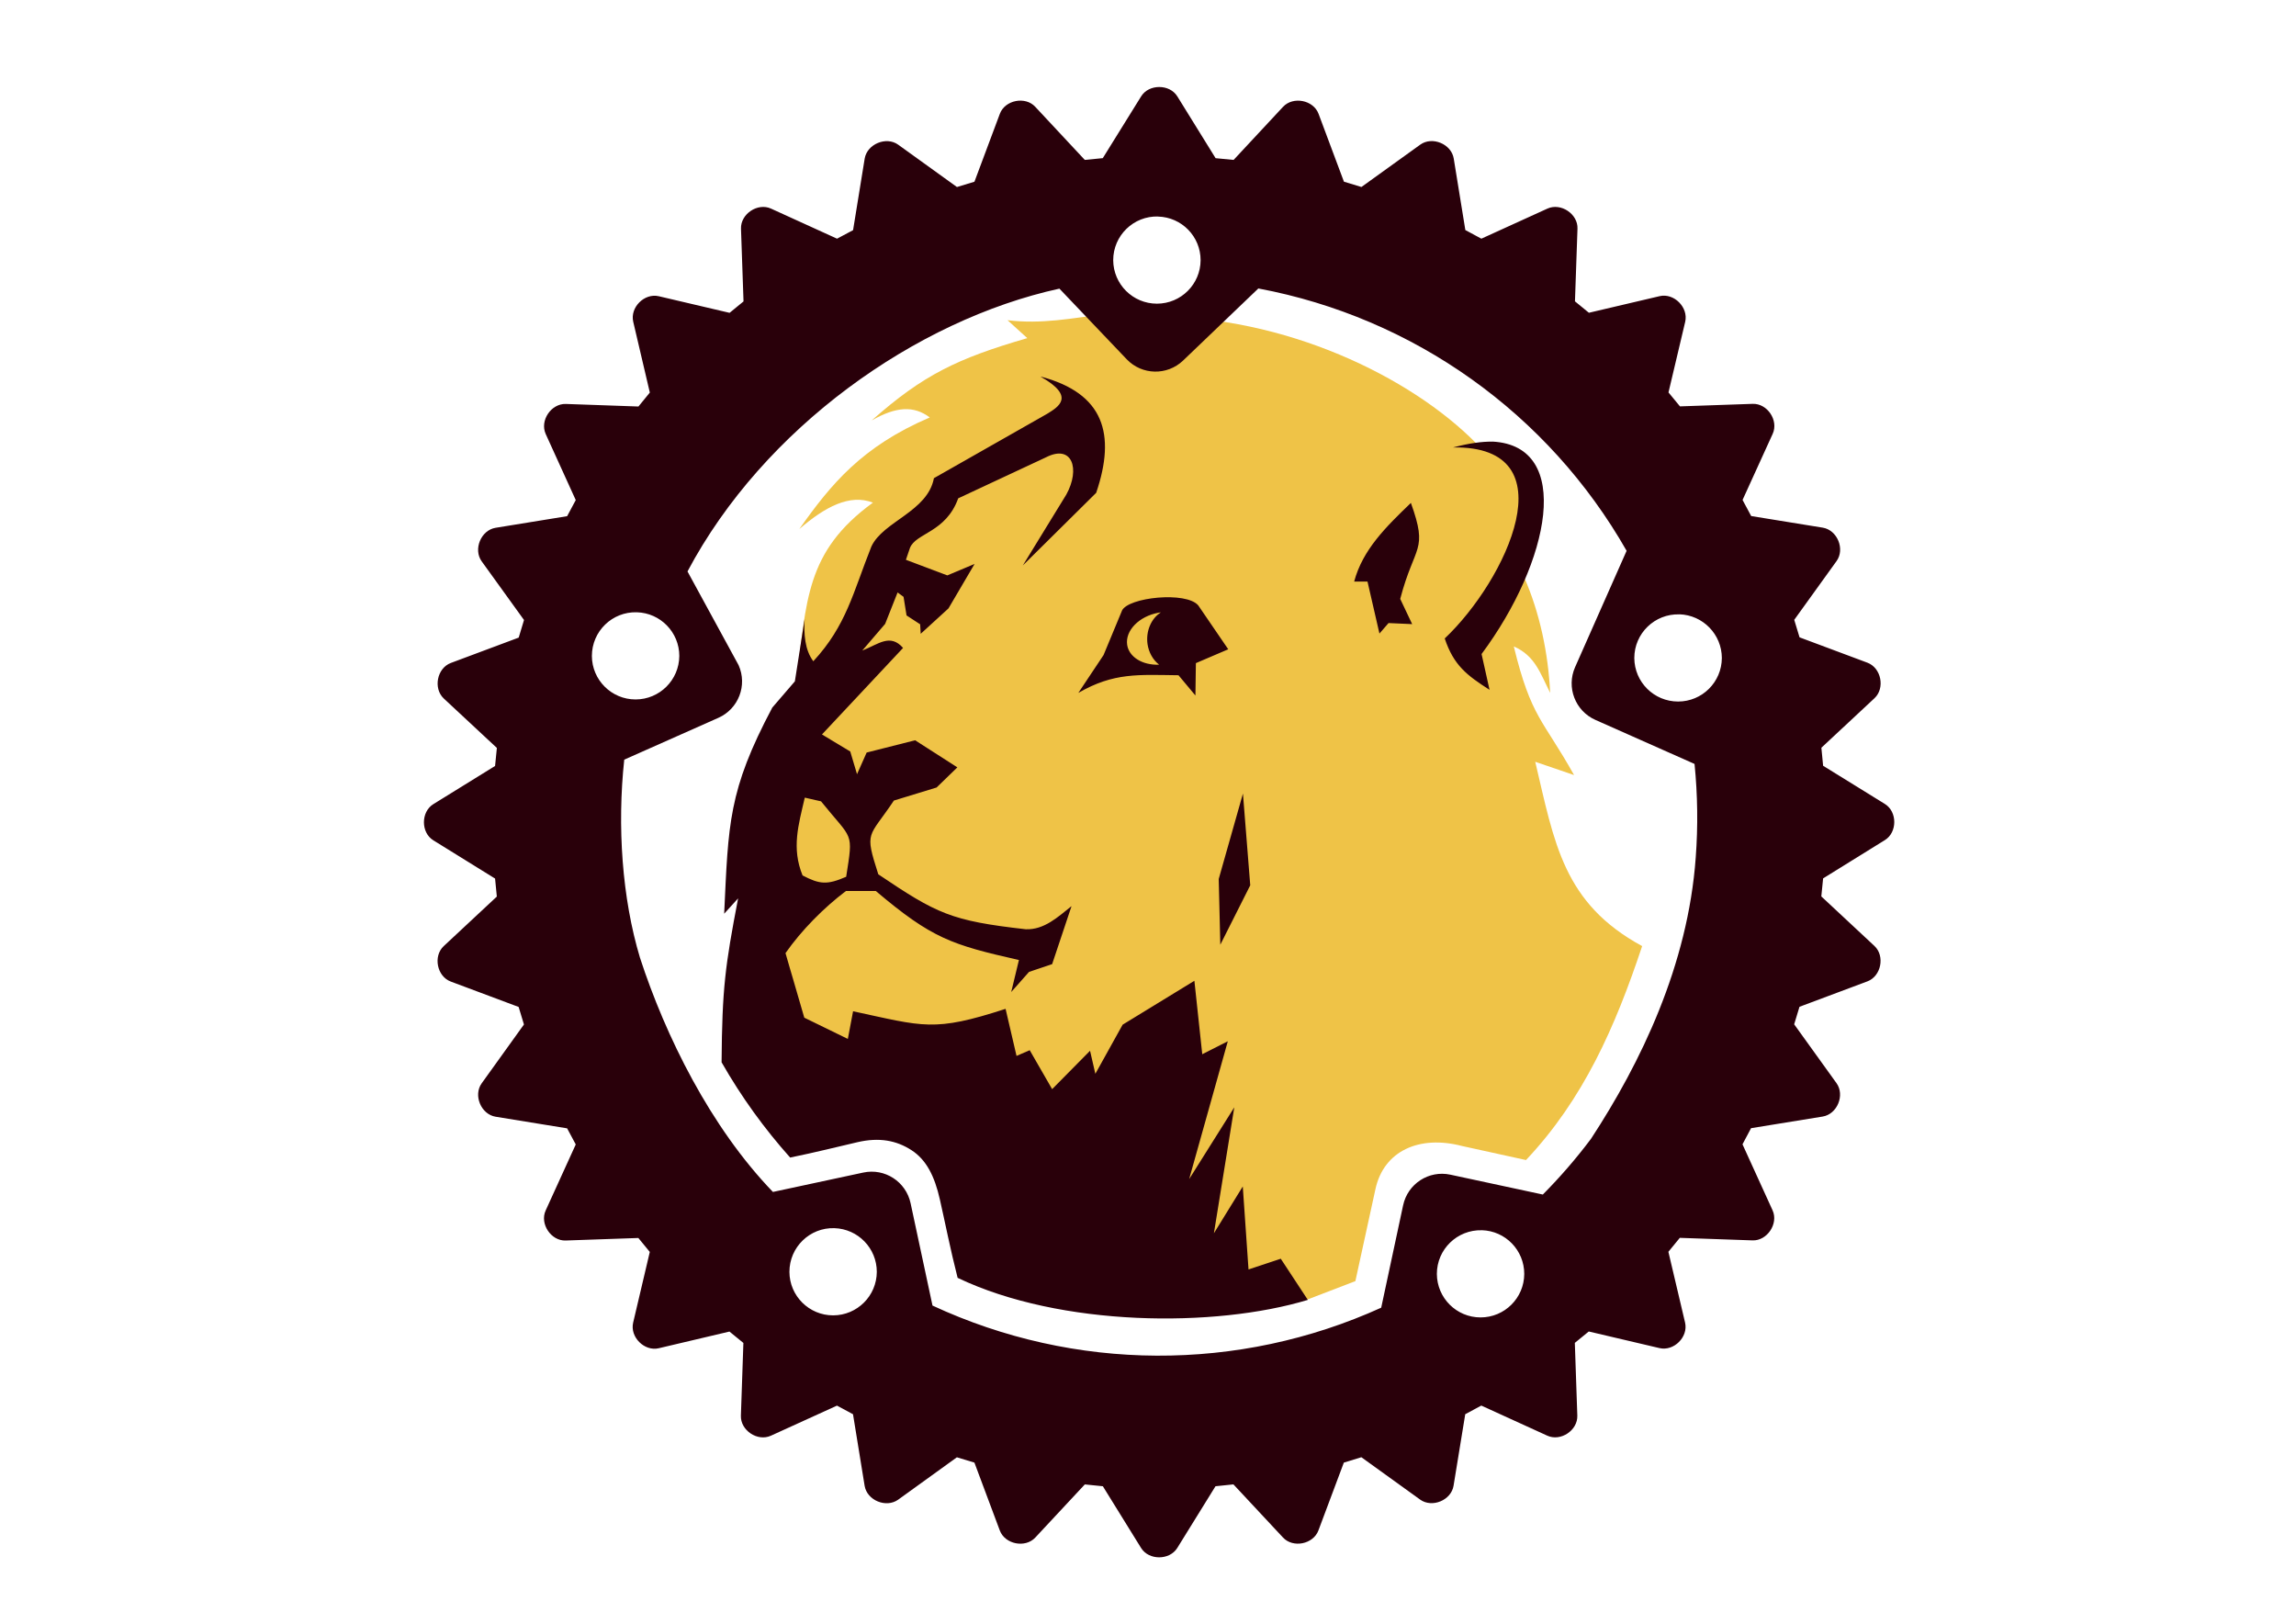
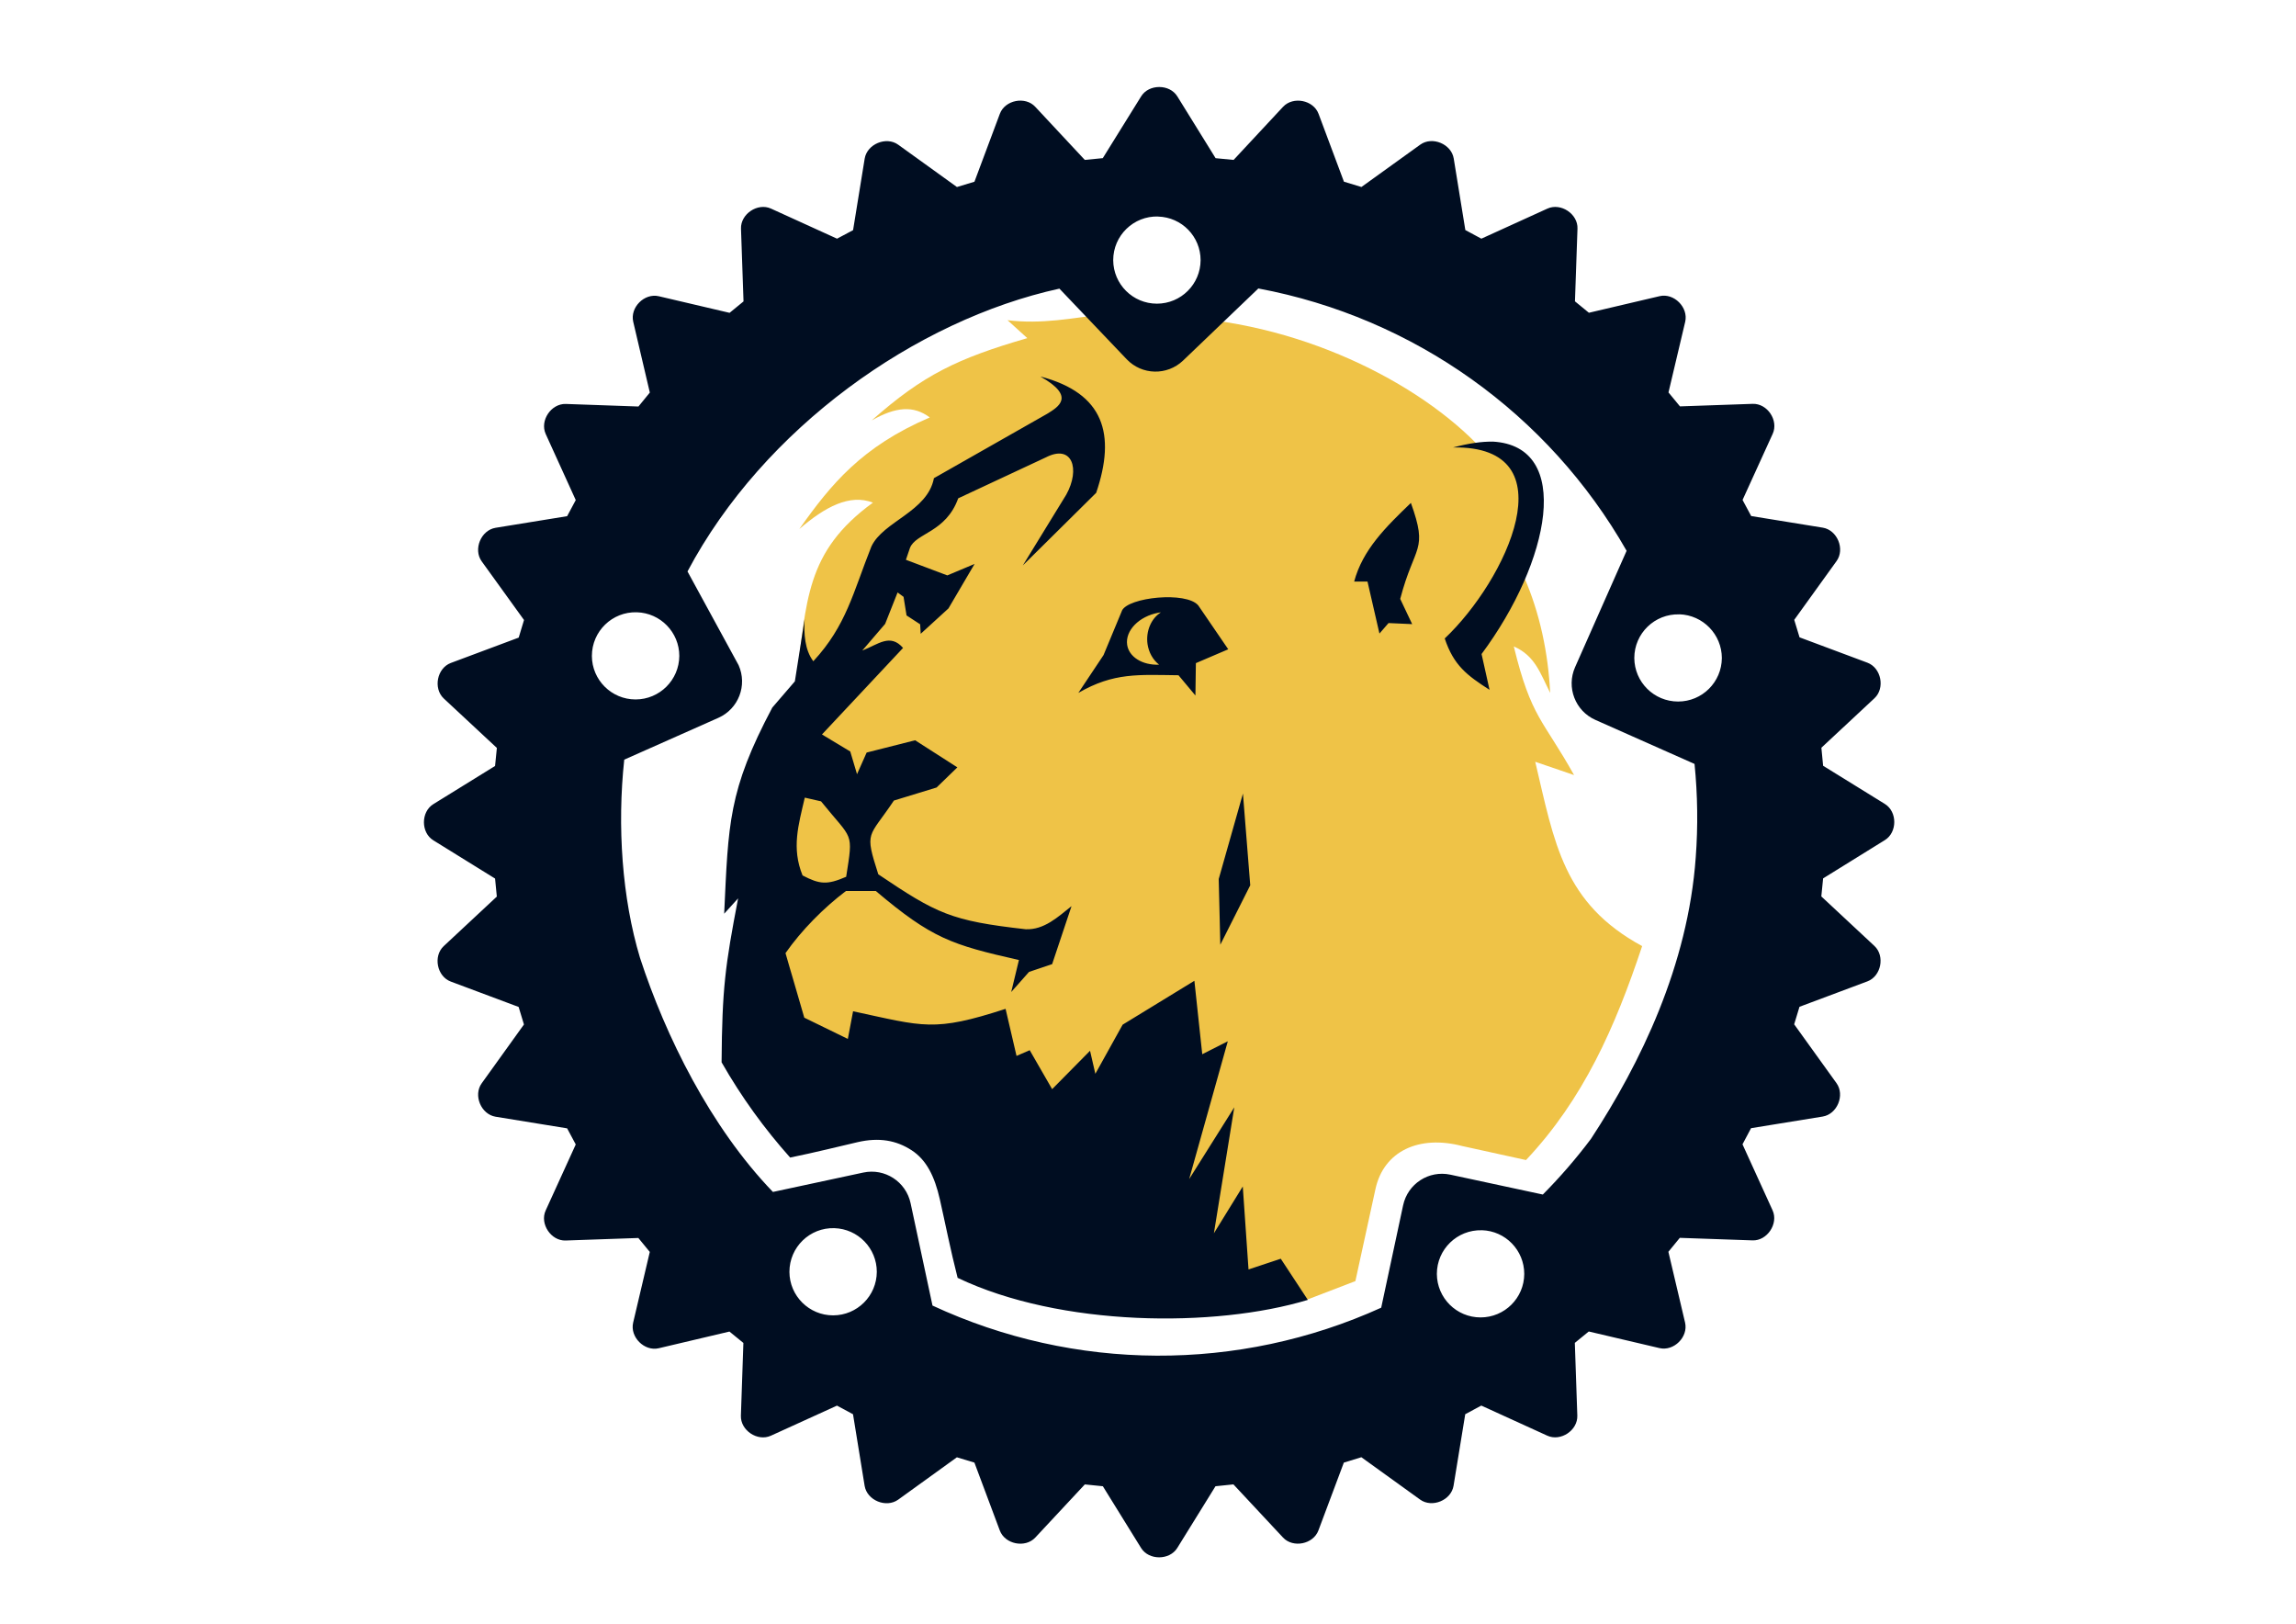
<svg xmlns="http://www.w3.org/2000/svg" xmlns:xlink="http://www.w3.org/1999/xlink" id="svg8" version="1.1" viewBox="0 0 297 210" height="210mm" width="297mm">
  <defs id="defs2">
    <radialGradient xlink:href="#a" fx="2676.34" fy="1896.41" gradientTransform="matrix(1.80048,0.4669,-0.36462,1.4061,-3967.03,-3019.95)" gradientUnits="userSpaceOnUse" r="88.31" cy="1896.41" cx="2676.34" id="f" />
    <linearGradient id="a">
      <stop id="stop821" offset="0" stop-color="#f95" />
      <stop id="stop823" offset="1" stop-color="#f95" stop-opacity="0" />
    </linearGradient>
    <linearGradient xlink:href="#b" gradientUnits="userSpaceOnUse" gradientTransform="translate(-553.986,-998.09)" y2="1604.77" y1="1985.2" x2="943.97" x1="723.73" id="e" />
    <linearGradient id="b">
      <stop id="stop827" offset="0" stop-color="#660080" />
      <stop id="stop829" offset="1" stop-color="#b03c15" />
    </linearGradient>
    <linearGradient xlink:href="#c" gradientUnits="userSpaceOnUse" gradientTransform="translate(-1044.01,-999.505)" y2="1659.31" y1="1924.31" x2="1249.59" x1="1353.9" id="d" />
    <linearGradient id="c">
      <stop id="stop833" offset="0" stop-color="#efa747" />
      <stop id="stop835" offset="1" stop-color="#ffed8c" />
    </linearGradient>
  </defs>
  <g id="g867" transform="matrix(0.4293124,0,0,0.4293124,42.38994,-0.7662897)">
    <path id="path840" transform="translate(0,-552.362)" d="m 396.08,839.18 c -23.82,-12.92 -26.44,-31.06 -32.24,-55.54 l 11.7,4 c -9.38,-16.8 -12.9,-17.16 -18.16,-38.75 6.4,2.8 7.96,8.03 10.96,14 -0.6,-12.1 -3.14,-24.1 -7.86,-34.9 l -4.24,-3.35 c 0,0 4.06,-23.12 4.9,-27.28 l -5.28,-8.22 -9.93,-1.57 c -19.68,-19.9 -57.47,-38.33 -97.2,-38.06 l -14.64,-0.75 c -9.6,1.23 -19.04,3.12 -29.25,1.85 l 5.95,5.4 c -21.15,6.15 -31.4,11.1 -46.88,24.8 7.27,-4.15 12.64,-4.57 17.5,-0.9 -20.5,8.76 -29.8,20.17 -39.3,33.6 7.72,-6.64 15.17,-10.66 22.17,-7.94 -20.47,14.87 -19.87,29.72 -23.1,53.45 l -20.3,98.07 15.7,25.7 46.12,10.02 112.1,52.98 14.85,-5.7 6.04,-27.7 c 2.5,-11.52 13.2,-16.37 26.1,-13 l 19.27,4.23 c 17.3,-18.36 26.85,-40 35,-64.47 z" style="fill:#efc347;fill-opacity:1" />
-     <path id="path842" transform="translate(0,-552.362)" d="m 250.53,580.36 c -2.14,0 -4.28,0.94 -5.44,2.83 l -11.55,18.6 -5.42,0.53 -14.93,-16 c -3,-3.25 -9.12,-2.05 -10.67,2.12 l -7.65,20.45 -5.27,1.6 -17.7,-12.75 c -3.6,-2.6 -9.36,-0.2 -10.1,4.17 l -3.5,21.57 -4.83,2.57 -19.9,-9.06 c -4.03,-1.84 -9.2,1.63 -9.04,6.06 l 0.76,21.9 -4.2,3.44 -21.33,-5 c -4.33,-1.02 -8.72,3.37 -7.7,7.7 l 5,21.32 -3.43,4.2 -21.9,-0.77 c -4.4,-0.13 -7.88,5 -6.04,9.06 l 9.05,19.9 -2.6,4.85 -21.56,3.5 c -4.4,0.72 -6.77,6.48 -4.2,10.08 l 12.77,17.7 -1.6,5.3 -20.45,7.64 c -4.16,1.55 -5.37,7.65 -2.13,10.7 l 16,14.9 -0.54,5.43 -18.6,11.5 c -3.78,2.34 -3.78,8.58 0,10.9 l 18.6,11.52 0.53,5.43 -16,14.92 c -3.25,3.03 -2.04,9.13 2.12,10.68 l 20.45,7.65 1.6,5.28 -12.73,17.72 c -2.6,3.6 -0.2,9.36 4.2,10.07 l 21.54,3.5 2.6,4.85 -9.06,19.88 c -1.86,4.04 1.63,9.24 6.04,9.06 l 21.88,-0.76 3.45,4.2 -5.02,21.32 c -1,4.32 3.38,8.7 7.7,7.7 l 21.32,-5.03 4.2,3.43 -0.75,21.9 c -0.17,4.42 5,7.9 9.05,6.04 l 19.9,-9.06 4.83,2.6 3.5,21.56 c 0.73,4.4 6.48,6.76 10.1,4.18 l 17.7,-12.77 5.28,1.6 7.65,20.45 c 1.56,4.15 7.66,5.38 10.7,2.12 l 14.92,-16 5.43,0.55 11.52,18.6 c 2.32,3.75 8.56,3.76 10.9,0 l 11.52,-18.6 5.4,-0.56 14.93,16 c 3.02,3.26 9.13,2.03 10.68,-2.12 l 7.66,-20.44 5.28,-1.62 17.72,12.77 c 3.6,2.58 9.35,0.2 10.06,-4.18 l 3.52,-21.55 4.84,-2.6 19.87,9.06 c 4.05,1.85 9.22,-1.6 9.06,-6.05 l -0.75,-21.9 4.2,-3.43 21.3,5 c 4.34,1.03 8.73,-3.36 7.72,-7.68 l -5.03,-21.33 3.44,-4.2 21.9,0.76 c 4.4,0.18 7.9,-5.02 6.05,-9.06 l -9.06,-19.88 2.58,-4.86 21.56,-3.5 c 4.4,-0.7 6.78,-6.46 4.18,-10.07 l -12.75,-17.72 1.6,-5.28 20.45,-7.65 c 4.16,-1.55 5.38,-7.65 2.13,-10.68 l -16,-14.92 0.54,-5.43 18.6,-11.53 c 3.78,-2.32 3.8,-8.56 0,-10.9 l -18.6,-11.5 -0.52,-5.43 16,-14.92 c 3.25,-3.04 2.03,-9.14 -2.13,-10.7 l -20.45,-7.64 -1.6,-5.27 12.75,-17.7 c 2.6,-3.6 0.23,-9.35 -4.15,-10.07 l -21.57,-3.5 -2.6,-4.85 9.07,-19.9 c 1.86,-4.04 -1.6,-9.22 -6.05,-9.05 l -21.88,0.76 -3.46,-4.2 5.04,-21.3 c 1,-4.33 -3.4,-8.73 -7.72,-7.7 l -21.3,5 -4.2,-3.44 0.76,-21.9 c 0.17,-4.42 -5.02,-7.88 -9.06,-6.04 l -19.9,9.06 -4.83,-2.6 -3.5,-21.56 c -0.72,-4.37 -6.48,-6.76 -10.08,-4.17 l -17.73,12.76 -5.27,-1.6 -7.64,-20.43 c -1.55,-4.17 -7.66,-5.37 -10.7,-2.13 l -14.9,16 -5.43,-0.52 -11.52,-18.6 c -1.17,-1.9 -3.3,-2.84 -5.45,-2.84 z m -0.32,39.03 c 7.14,0.2 12.8,6.02 12.8,13.14 -0.03,7.25 -5.92,13.1 -13.16,13.1 -7.25,0 -13.13,-5.85 -13.17,-13.1 0,-7.42 6.13,-13.38 13.55,-13.16 z m 30.2,21.66 c 46.8,8.76 87.4,37.67 110.96,79.03 l -15.53,35.07 c -2.68,6.07 0.06,13.17 6.1,15.86 l 29.9,13.28 c 0.94,9.36 1.06,18.78 0.36,28.15 -2.33,32.53 -16.6,61.96 -31.57,84.8 -4.44,5.92 -9.3,11.52 -14.5,16.77 l -27.85,-5.98 c -6.5,-1.4 -12.86,2.73 -14.25,9.23 l -6.6,30.84 c -43.02,19.5 -92.38,19.25 -135.2,-0.64 l -6.6,-30.84 c -1.4,-6.5 -7.77,-10.62 -14.25,-9.23 l -27.23,5.84 C 115.27,893.63 101.8,866.28 94.1,842.7 88.68,824.74 87.2,803.03 89.35,783 l 28.36,-12.6 c 6.08,-2.7 8.8,-9.8 6.1,-15.86 l -15.4,-28.24 c 22.95,-43.26 68.83,-75.74 112.06,-85.2 l 20.28,21.28 c 4.58,4.8 12.17,4.97 16.97,0.4 z m -65.55,26.6 c 10.56,5.97 5.33,9.06 1.9,11.17 l -34.1,19.38 c -1.9,10.1 -15.3,12.98 -18.84,20.58 -5.56,13.96 -7.53,23.8 -17.5,34.57 -2.57,-3.37 -2.9,-8.33 -2.6,-12.76 l -2.96,18.82 -6.8,7.9 c -13.3,25.08 -13.22,34.96 -14.5,62.1 l 4.2,-4.62 c -3.9,20.3 -4.82,27.2 -4.98,49.38 6.04,10.58 13,20.13 20.66,28.7 7.7,-1.57 14.86,-3.38 20.28,-4.63 6.56,-1.52 11.73,-0.54 16.3,2.42 4.48,2.9 6.96,7.87 8.53,14.83 1.57,6.9 3.18,15.15 5.35,23.62 31,14.8 77.55,15.1 105.52,6.64 l -8.15,-12.4 -9.72,3.23 -1.73,-25 -8.7,14.1 6.14,-37.94 -13.6,21.63 11.65,-41.53 -7.7,3.9 -2.37,-22.12 -21.62,13.22 -8.22,14.8 -1.6,-6.94 -11.42,11.56 -6.76,-11.73 -3.97,1.72 -3.3,-14.18 c -21.7,7.04 -24.58,5.32 -45.95,0.73 l -1.58,8.33 -13.12,-6.4 -3.43,-11.8 -0.9,-3.05 -1.33,-4.6 c 4.84,-6.92 11.53,-13.66 18.22,-18.72 h 8.98 c 16.92,14.3 22.8,16.2 43.13,20.8 l -2.32,9.64 5.37,-6.06 6.96,-2.34 5.84,-17.47 c -4.12,3.28 -8.25,7.18 -13.8,6.96 -22.57,-2.53 -26.8,-4.7 -44.42,-16.55 -4.24,-13.25 -2.95,-10.77 4.7,-22.22 l 12.86,-3.93 6.26,-6.07 -12.73,-8.16 -14.6,3.7 -2.9,6.52 -2.04,-6.84 -8.52,-5.13 24.43,-26.07 c -3.9,-4.45 -7.43,-1.1 -12.3,0.8 l 6.9,-8.04 3.75,-9.47 1.8,1.32 0.9,5.6 4.1,2.67 0.17,2.86 8.36,-7.64 7.87,-13.4 -8.22,3.45 -12.47,-4.7 1.22,-3.58 c 1.78,-4.53 10.82,-4.6 14.54,-14.94 l 26.4,-12.33 c 8,-4.12 10.42,3.52 6.17,11.2 l -13.1,21.35 22.1,-21.88 c 6.03,-17.74 2.3,-29.97 -16.65,-35 z M 351,687.2 c -3.24,-0.07 -7.18,0.5 -11.9,1.74 35.28,-0.57 16,40.06 -2.53,57.55 2.7,8.1 6.68,11.1 13.5,15.47 l -2.4,-10.78 c 20.7,-27.86 27.65,-62.67 3.33,-64 z m -24.62,18.45 c -7.5,7.2 -14.54,14.1 -17.1,23.7 h 4.02 l 3.6,15.66 2.74,-3.16 7.12,0.32 -3.6,-7.6 c 4.34,-16.55 8.5,-14.2 3.22,-28.9 z m -87.08,32.52 -5.53,13.32 -7.6,11.4 c 10.7,-6.2 18.2,-5.45 30.18,-5.32 l 5.1,6.1 0.14,-9.75 9.75,-4.17 -9.02,-13.2 c -3.56,-4.32 -21.2,-2.5 -23.03,1.6 z M 93.14,738.6 c 7.12,0.2 12.8,6.04 12.8,13.16 -0.05,7.24 -5.93,13.1 -13.18,13.1 -7.25,0 -13.13,-5.86 -13.16,-13.1 0,-7.43 6.13,-13.38 13.54,-13.16 z m 157.88,0.05 c -2.94,1.85 -4.54,5.68 -4,9.54 0.38,2.52 1.64,4.77 3.5,6.2 -5.07,0.2 -9.1,-2.34 -9.64,-6 -0.62,-4.28 3.6,-8.6 9.46,-9.66 l 0.68,-0.1 z m 156.25,0.56 c 7.12,0.23 12.78,6.06 12.8,13.18 -0.05,7.25 -5.93,13.1 -13.18,13.1 -7.27,0 -13.15,-5.85 -13.2,-13.1 0,-7.42 6.14,-13.38 13.56,-13.16 z m -131.5,54 -7.3,25.74 0.48,19.8 9.02,-17.9 z m -132.02,1.23 4.9,1.12 c 9.6,11.92 9.74,8.8 7.57,22.72 -5.77,2.5 -7.95,2.3 -13.14,-0.4 -3.36,-8.26 -1.25,-15.15 0.67,-23.44 z m 8.92,129.7 c 7.12,0.22 12.78,6.05 12.78,13.17 -0.04,7.24 -5.92,13.1 -13.17,13.1 -7.24,0 -13.13,-5.86 -13.16,-13.1 0,-7.43 6.13,-13.4 13.55,-13.17 z m 195.08,0.62 c 7.12,0.2 12.78,6.04 12.78,13.17 -0.03,7.25 -5.92,13.1 -13.16,13.1 -7.25,0 -13.13,-5.85 -13.17,-13.1 0,-7.42 6.13,-13.37 13.55,-13.16 z" style="fill:#29000a;fill-opacity:1" />
+     <path id="path842" transform="translate(0,-552.362)" d="m 250.53,580.36 c -2.14,0 -4.28,0.94 -5.44,2.83 l -11.55,18.6 -5.42,0.53 -14.93,-16 c -3,-3.25 -9.12,-2.05 -10.67,2.12 l -7.65,20.45 -5.27,1.6 -17.7,-12.75 c -3.6,-2.6 -9.36,-0.2 -10.1,4.17 l -3.5,21.57 -4.83,2.57 -19.9,-9.06 c -4.03,-1.84 -9.2,1.63 -9.04,6.06 l 0.76,21.9 -4.2,3.44 -21.33,-5 c -4.33,-1.02 -8.72,3.37 -7.7,7.7 l 5,21.32 -3.43,4.2 -21.9,-0.77 c -4.4,-0.13 -7.88,5 -6.04,9.06 l 9.05,19.9 -2.6,4.85 -21.56,3.5 c -4.4,0.72 -6.77,6.48 -4.2,10.08 l 12.77,17.7 -1.6,5.3 -20.45,7.64 c -4.16,1.55 -5.37,7.65 -2.13,10.7 l 16,14.9 -0.54,5.43 -18.6,11.5 c -3.78,2.34 -3.78,8.58 0,10.9 l 18.6,11.52 0.53,5.43 -16,14.92 c -3.25,3.03 -2.04,9.13 2.12,10.68 l 20.45,7.65 1.6,5.28 -12.73,17.72 c -2.6,3.6 -0.2,9.36 4.2,10.07 l 21.54,3.5 2.6,4.85 -9.06,19.88 c -1.86,4.04 1.63,9.24 6.04,9.06 l 21.88,-0.76 3.45,4.2 -5.02,21.32 c -1,4.32 3.38,8.7 7.7,7.7 l 21.32,-5.03 4.2,3.43 -0.75,21.9 c -0.17,4.42 5,7.9 9.05,6.04 l 19.9,-9.06 4.83,2.6 3.5,21.56 c 0.73,4.4 6.48,6.76 10.1,4.18 l 17.7,-12.77 5.28,1.6 7.65,20.45 c 1.56,4.15 7.66,5.38 10.7,2.12 l 14.92,-16 5.43,0.55 11.52,18.6 c 2.32,3.75 8.56,3.76 10.9,0 l 11.52,-18.6 5.4,-0.56 14.93,16 c 3.02,3.26 9.13,2.03 10.68,-2.12 l 7.66,-20.44 5.28,-1.62 17.72,12.77 c 3.6,2.58 9.35,0.2 10.06,-4.18 l 3.52,-21.55 4.84,-2.6 19.87,9.06 c 4.05,1.85 9.22,-1.6 9.06,-6.05 l -0.75,-21.9 4.2,-3.43 21.3,5 c 4.34,1.03 8.73,-3.36 7.72,-7.68 l -5.03,-21.33 3.44,-4.2 21.9,0.76 c 4.4,0.18 7.9,-5.02 6.05,-9.06 l -9.06,-19.88 2.58,-4.86 21.56,-3.5 c 4.4,-0.7 6.78,-6.46 4.18,-10.07 l -12.75,-17.72 1.6,-5.28 20.45,-7.65 c 4.16,-1.55 5.38,-7.65 2.13,-10.68 l -16,-14.92 0.54,-5.43 18.6,-11.53 c 3.78,-2.32 3.8,-8.56 0,-10.9 l -18.6,-11.5 -0.52,-5.43 16,-14.92 c 3.25,-3.04 2.03,-9.14 -2.13,-10.7 l -20.45,-7.64 -1.6,-5.27 12.75,-17.7 c 2.6,-3.6 0.23,-9.35 -4.15,-10.07 l -21.57,-3.5 -2.6,-4.85 9.07,-19.9 c 1.86,-4.04 -1.6,-9.22 -6.05,-9.05 l -21.88,0.76 -3.46,-4.2 5.04,-21.3 c 1,-4.33 -3.4,-8.73 -7.72,-7.7 l -21.3,5 -4.2,-3.44 0.76,-21.9 c 0.17,-4.42 -5.02,-7.88 -9.06,-6.04 l -19.9,9.06 -4.83,-2.6 -3.5,-21.56 c -0.72,-4.37 -6.48,-6.76 -10.08,-4.17 l -17.73,12.76 -5.27,-1.6 -7.64,-20.43 c -1.55,-4.17 -7.66,-5.37 -10.7,-2.13 l -14.9,16 -5.43,-0.52 -11.52,-18.6 c -1.17,-1.9 -3.3,-2.84 -5.45,-2.84 z m -0.32,39.03 c 7.14,0.2 12.8,6.02 12.8,13.14 -0.03,7.25 -5.92,13.1 -13.16,13.1 -7.25,0 -13.13,-5.85 -13.17,-13.1 0,-7.42 6.13,-13.38 13.55,-13.16 z m 30.2,21.66 c 46.8,8.76 87.4,37.67 110.96,79.03 l -15.53,35.07 c -2.68,6.07 0.06,13.17 6.1,15.86 l 29.9,13.28 c 0.94,9.36 1.06,18.78 0.36,28.15 -2.33,32.53 -16.6,61.96 -31.57,84.8 -4.44,5.92 -9.3,11.52 -14.5,16.77 l -27.85,-5.98 c -6.5,-1.4 -12.86,2.73 -14.25,9.23 l -6.6,30.84 c -43.02,19.5 -92.38,19.25 -135.2,-0.64 l -6.6,-30.84 c -1.4,-6.5 -7.77,-10.62 -14.25,-9.23 l -27.23,5.84 C 115.27,893.63 101.8,866.28 94.1,842.7 88.68,824.74 87.2,803.03 89.35,783 l 28.36,-12.6 c 6.08,-2.7 8.8,-9.8 6.1,-15.86 l -15.4,-28.24 c 22.95,-43.26 68.83,-75.74 112.06,-85.2 l 20.28,21.28 c 4.58,4.8 12.17,4.97 16.97,0.4 z m -65.55,26.6 c 10.56,5.97 5.33,9.06 1.9,11.17 l -34.1,19.38 c -1.9,10.1 -15.3,12.98 -18.84,20.58 -5.56,13.96 -7.53,23.8 -17.5,34.57 -2.57,-3.37 -2.9,-8.33 -2.6,-12.76 l -2.96,18.82 -6.8,7.9 c -13.3,25.08 -13.22,34.96 -14.5,62.1 l 4.2,-4.62 c -3.9,20.3 -4.82,27.2 -4.98,49.38 6.04,10.58 13,20.13 20.66,28.7 7.7,-1.57 14.86,-3.38 20.28,-4.63 6.56,-1.52 11.73,-0.54 16.3,2.42 4.48,2.9 6.96,7.87 8.53,14.83 1.57,6.9 3.18,15.15 5.35,23.62 31,14.8 77.55,15.1 105.52,6.64 l -8.15,-12.4 -9.72,3.23 -1.73,-25 -8.7,14.1 6.14,-37.94 -13.6,21.63 11.65,-41.53 -7.7,3.9 -2.37,-22.12 -21.62,13.22 -8.22,14.8 -1.6,-6.94 -11.42,11.56 -6.76,-11.73 -3.97,1.72 -3.3,-14.18 c -21.7,7.04 -24.58,5.32 -45.95,0.73 l -1.58,8.33 -13.12,-6.4 -3.43,-11.8 -0.9,-3.05 -1.33,-4.6 c 4.84,-6.92 11.53,-13.66 18.22,-18.72 h 8.98 c 16.92,14.3 22.8,16.2 43.13,20.8 l -2.32,9.64 5.37,-6.06 6.96,-2.34 5.84,-17.47 c -4.12,3.28 -8.25,7.18 -13.8,6.96 -22.57,-2.53 -26.8,-4.7 -44.42,-16.55 -4.24,-13.25 -2.95,-10.77 4.7,-22.22 l 12.86,-3.93 6.26,-6.07 -12.73,-8.16 -14.6,3.7 -2.9,6.52 -2.04,-6.84 -8.52,-5.13 24.43,-26.07 c -3.9,-4.45 -7.43,-1.1 -12.3,0.8 l 6.9,-8.04 3.75,-9.47 1.8,1.32 0.9,5.6 4.1,2.67 0.17,2.86 8.36,-7.64 7.87,-13.4 -8.22,3.45 -12.47,-4.7 1.22,-3.58 c 1.78,-4.53 10.82,-4.6 14.54,-14.94 l 26.4,-12.33 c 8,-4.12 10.42,3.52 6.17,11.2 l -13.1,21.35 22.1,-21.88 c 6.03,-17.74 2.3,-29.97 -16.65,-35 z M 351,687.2 c -3.24,-0.07 -7.18,0.5 -11.9,1.74 35.28,-0.57 16,40.06 -2.53,57.55 2.7,8.1 6.68,11.1 13.5,15.47 l -2.4,-10.78 c 20.7,-27.86 27.65,-62.67 3.33,-64 z m -24.62,18.45 c -7.5,7.2 -14.54,14.1 -17.1,23.7 h 4.02 l 3.6,15.66 2.74,-3.16 7.12,0.32 -3.6,-7.6 c 4.34,-16.55 8.5,-14.2 3.22,-28.9 z m -87.08,32.52 -5.53,13.32 -7.6,11.4 c 10.7,-6.2 18.2,-5.45 30.18,-5.32 l 5.1,6.1 0.14,-9.75 9.75,-4.17 -9.02,-13.2 c -3.56,-4.32 -21.2,-2.5 -23.03,1.6 z M 93.14,738.6 c 7.12,0.2 12.8,6.04 12.8,13.16 -0.05,7.24 -5.93,13.1 -13.18,13.1 -7.25,0 -13.13,-5.86 -13.16,-13.1 0,-7.43 6.13,-13.38 13.54,-13.16 z m 157.88,0.05 c -2.94,1.85 -4.54,5.68 -4,9.54 0.38,2.52 1.64,4.77 3.5,6.2 -5.07,0.2 -9.1,-2.34 -9.64,-6 -0.62,-4.28 3.6,-8.6 9.46,-9.66 l 0.68,-0.1 z m 156.25,0.56 c 7.12,0.23 12.78,6.06 12.8,13.18 -0.05,7.25 -5.93,13.1 -13.18,13.1 -7.27,0 -13.15,-5.85 -13.2,-13.1 0,-7.42 6.14,-13.38 13.56,-13.16 z m -131.5,54 -7.3,25.74 0.48,19.8 9.02,-17.9 z m -132.02,1.23 4.9,1.12 c 9.6,11.92 9.74,8.8 7.57,22.72 -5.77,2.5 -7.95,2.3 -13.14,-0.4 -3.36,-8.26 -1.25,-15.15 0.67,-23.44 z m 8.92,129.7 c 7.12,0.22 12.78,6.05 12.78,13.17 -0.04,7.24 -5.92,13.1 -13.17,13.1 -7.24,0 -13.13,-5.86 -13.16,-13.1 0,-7.43 6.13,-13.4 13.55,-13.17 z m 195.08,0.62 c 7.12,0.2 12.78,6.04 12.78,13.17 -0.03,7.25 -5.92,13.1 -13.16,13.1 -7.25,0 -13.13,-5.85 -13.17,-13.1 0,-7.42 6.13,-13.37 13.55,-13.16 z" style="fill:#000d21;fill-opacity:1" />
  </g>
</svg>
